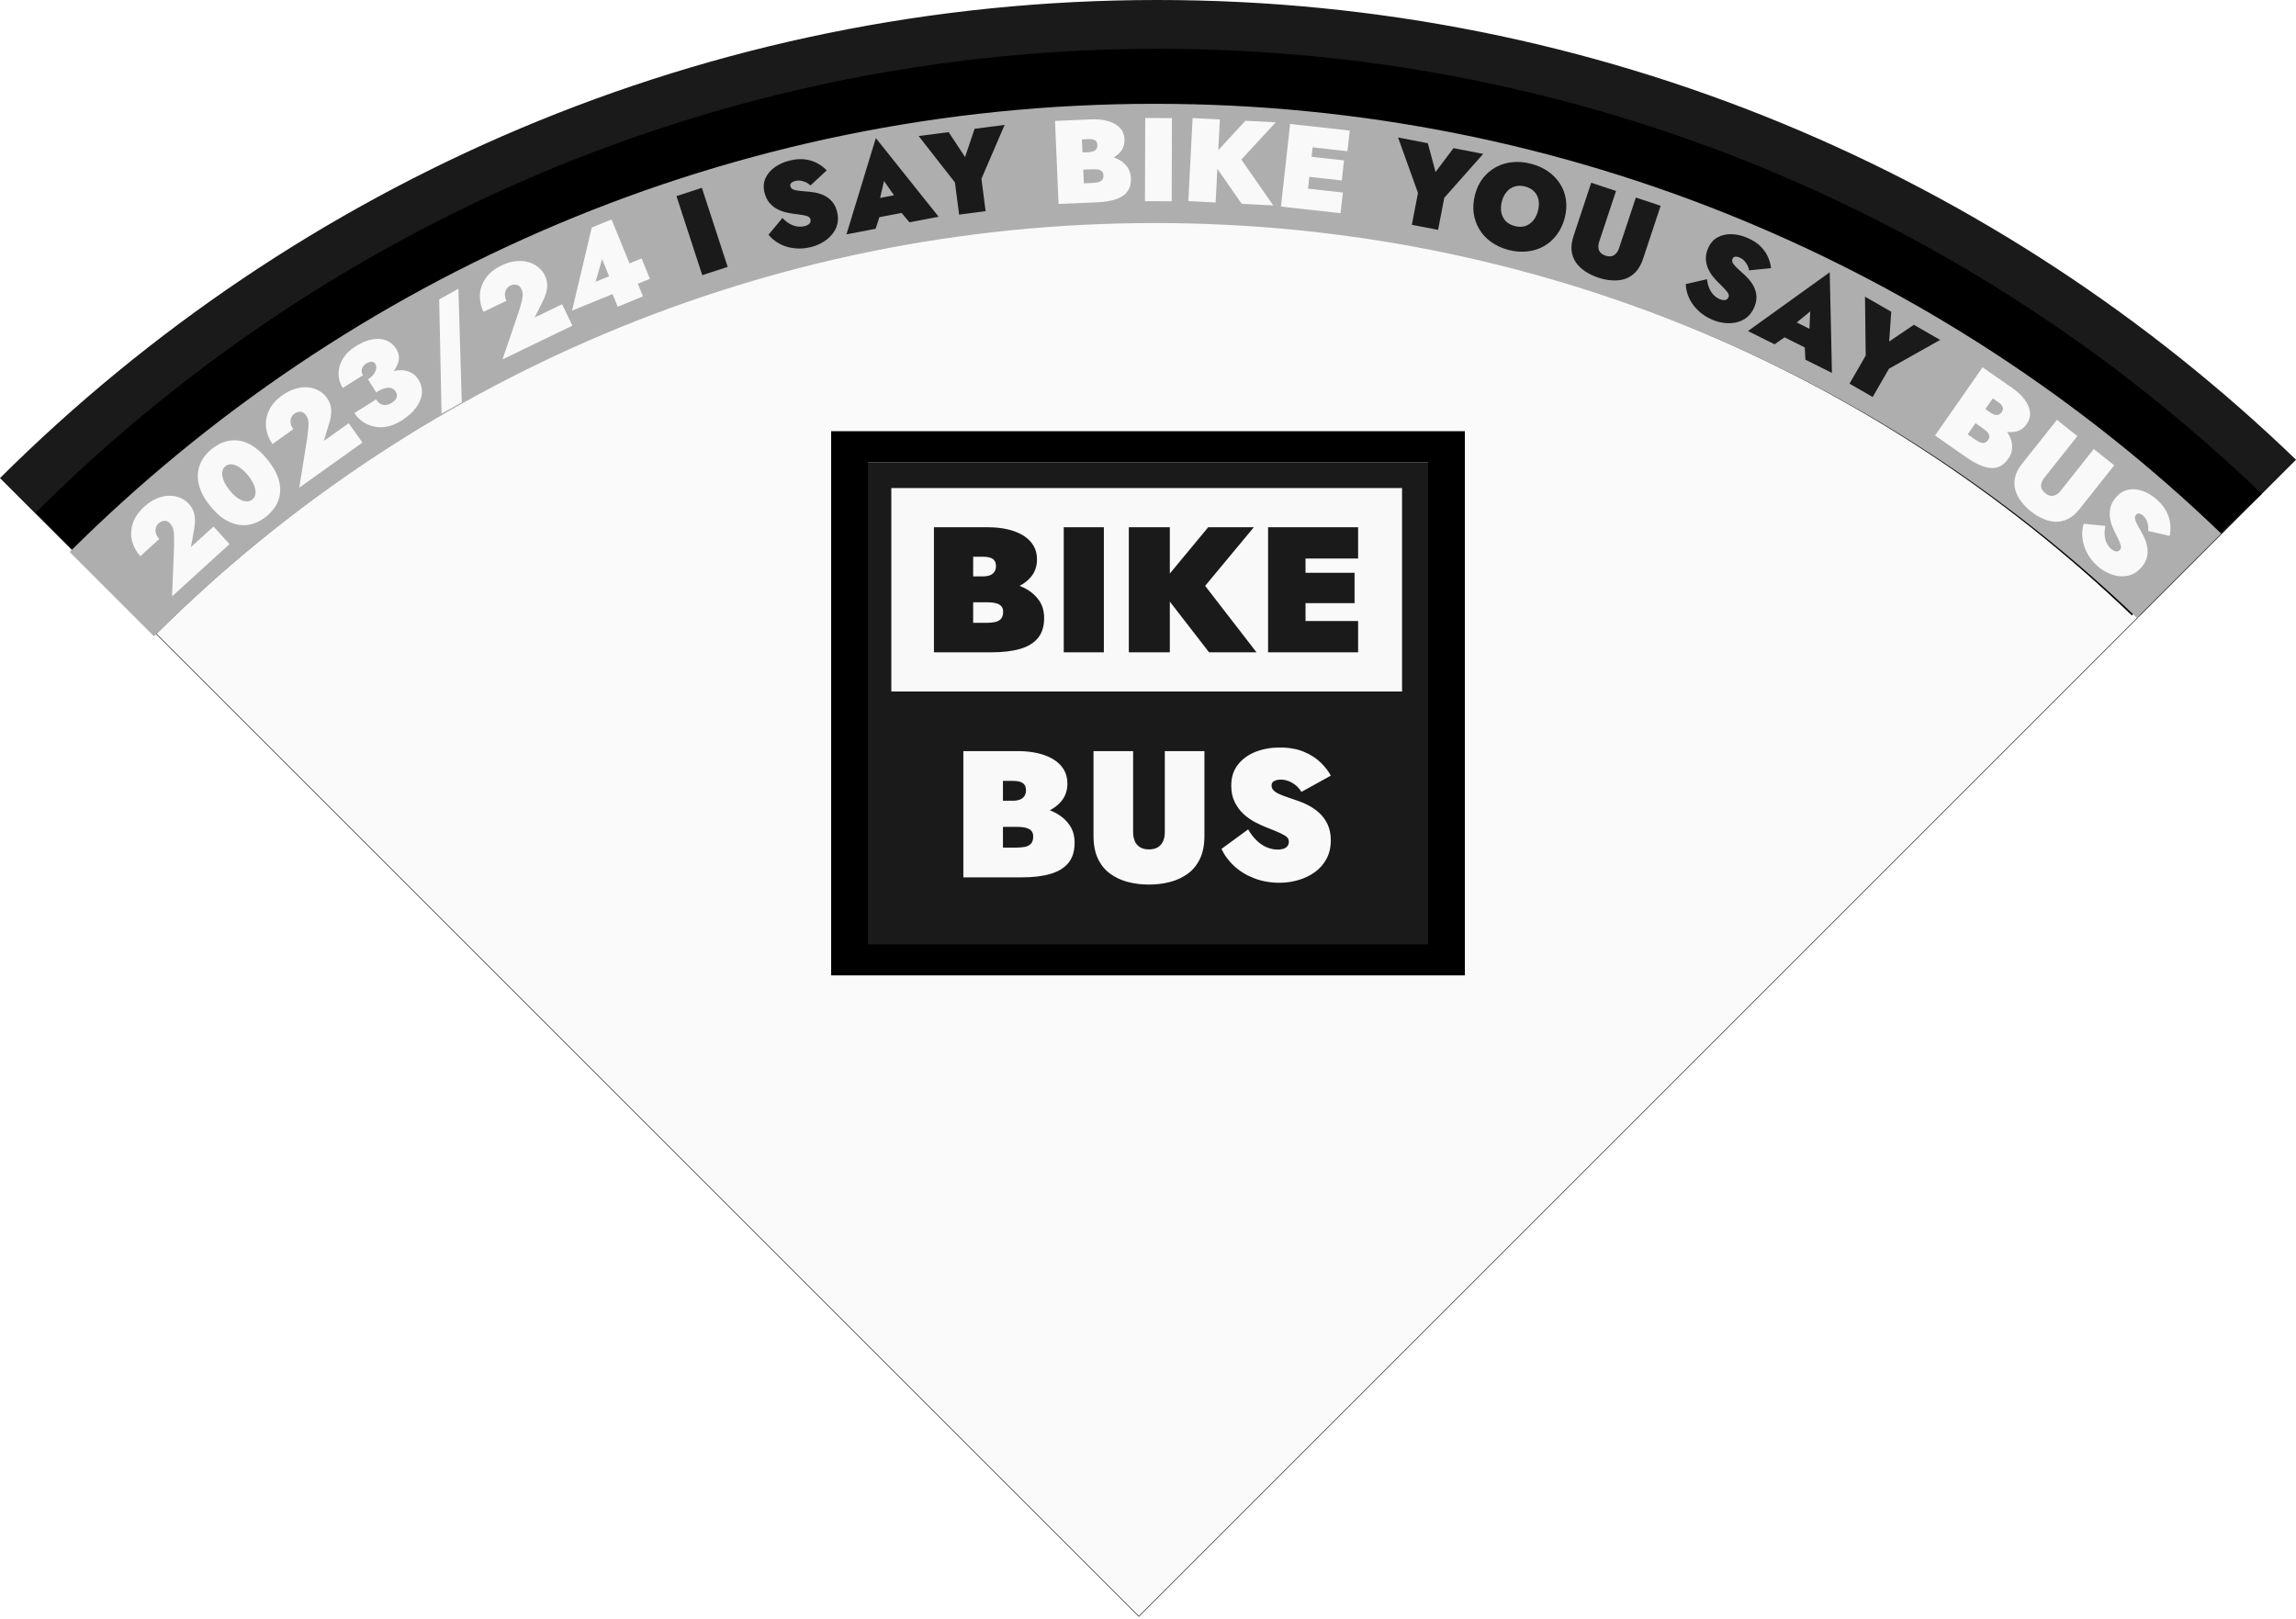
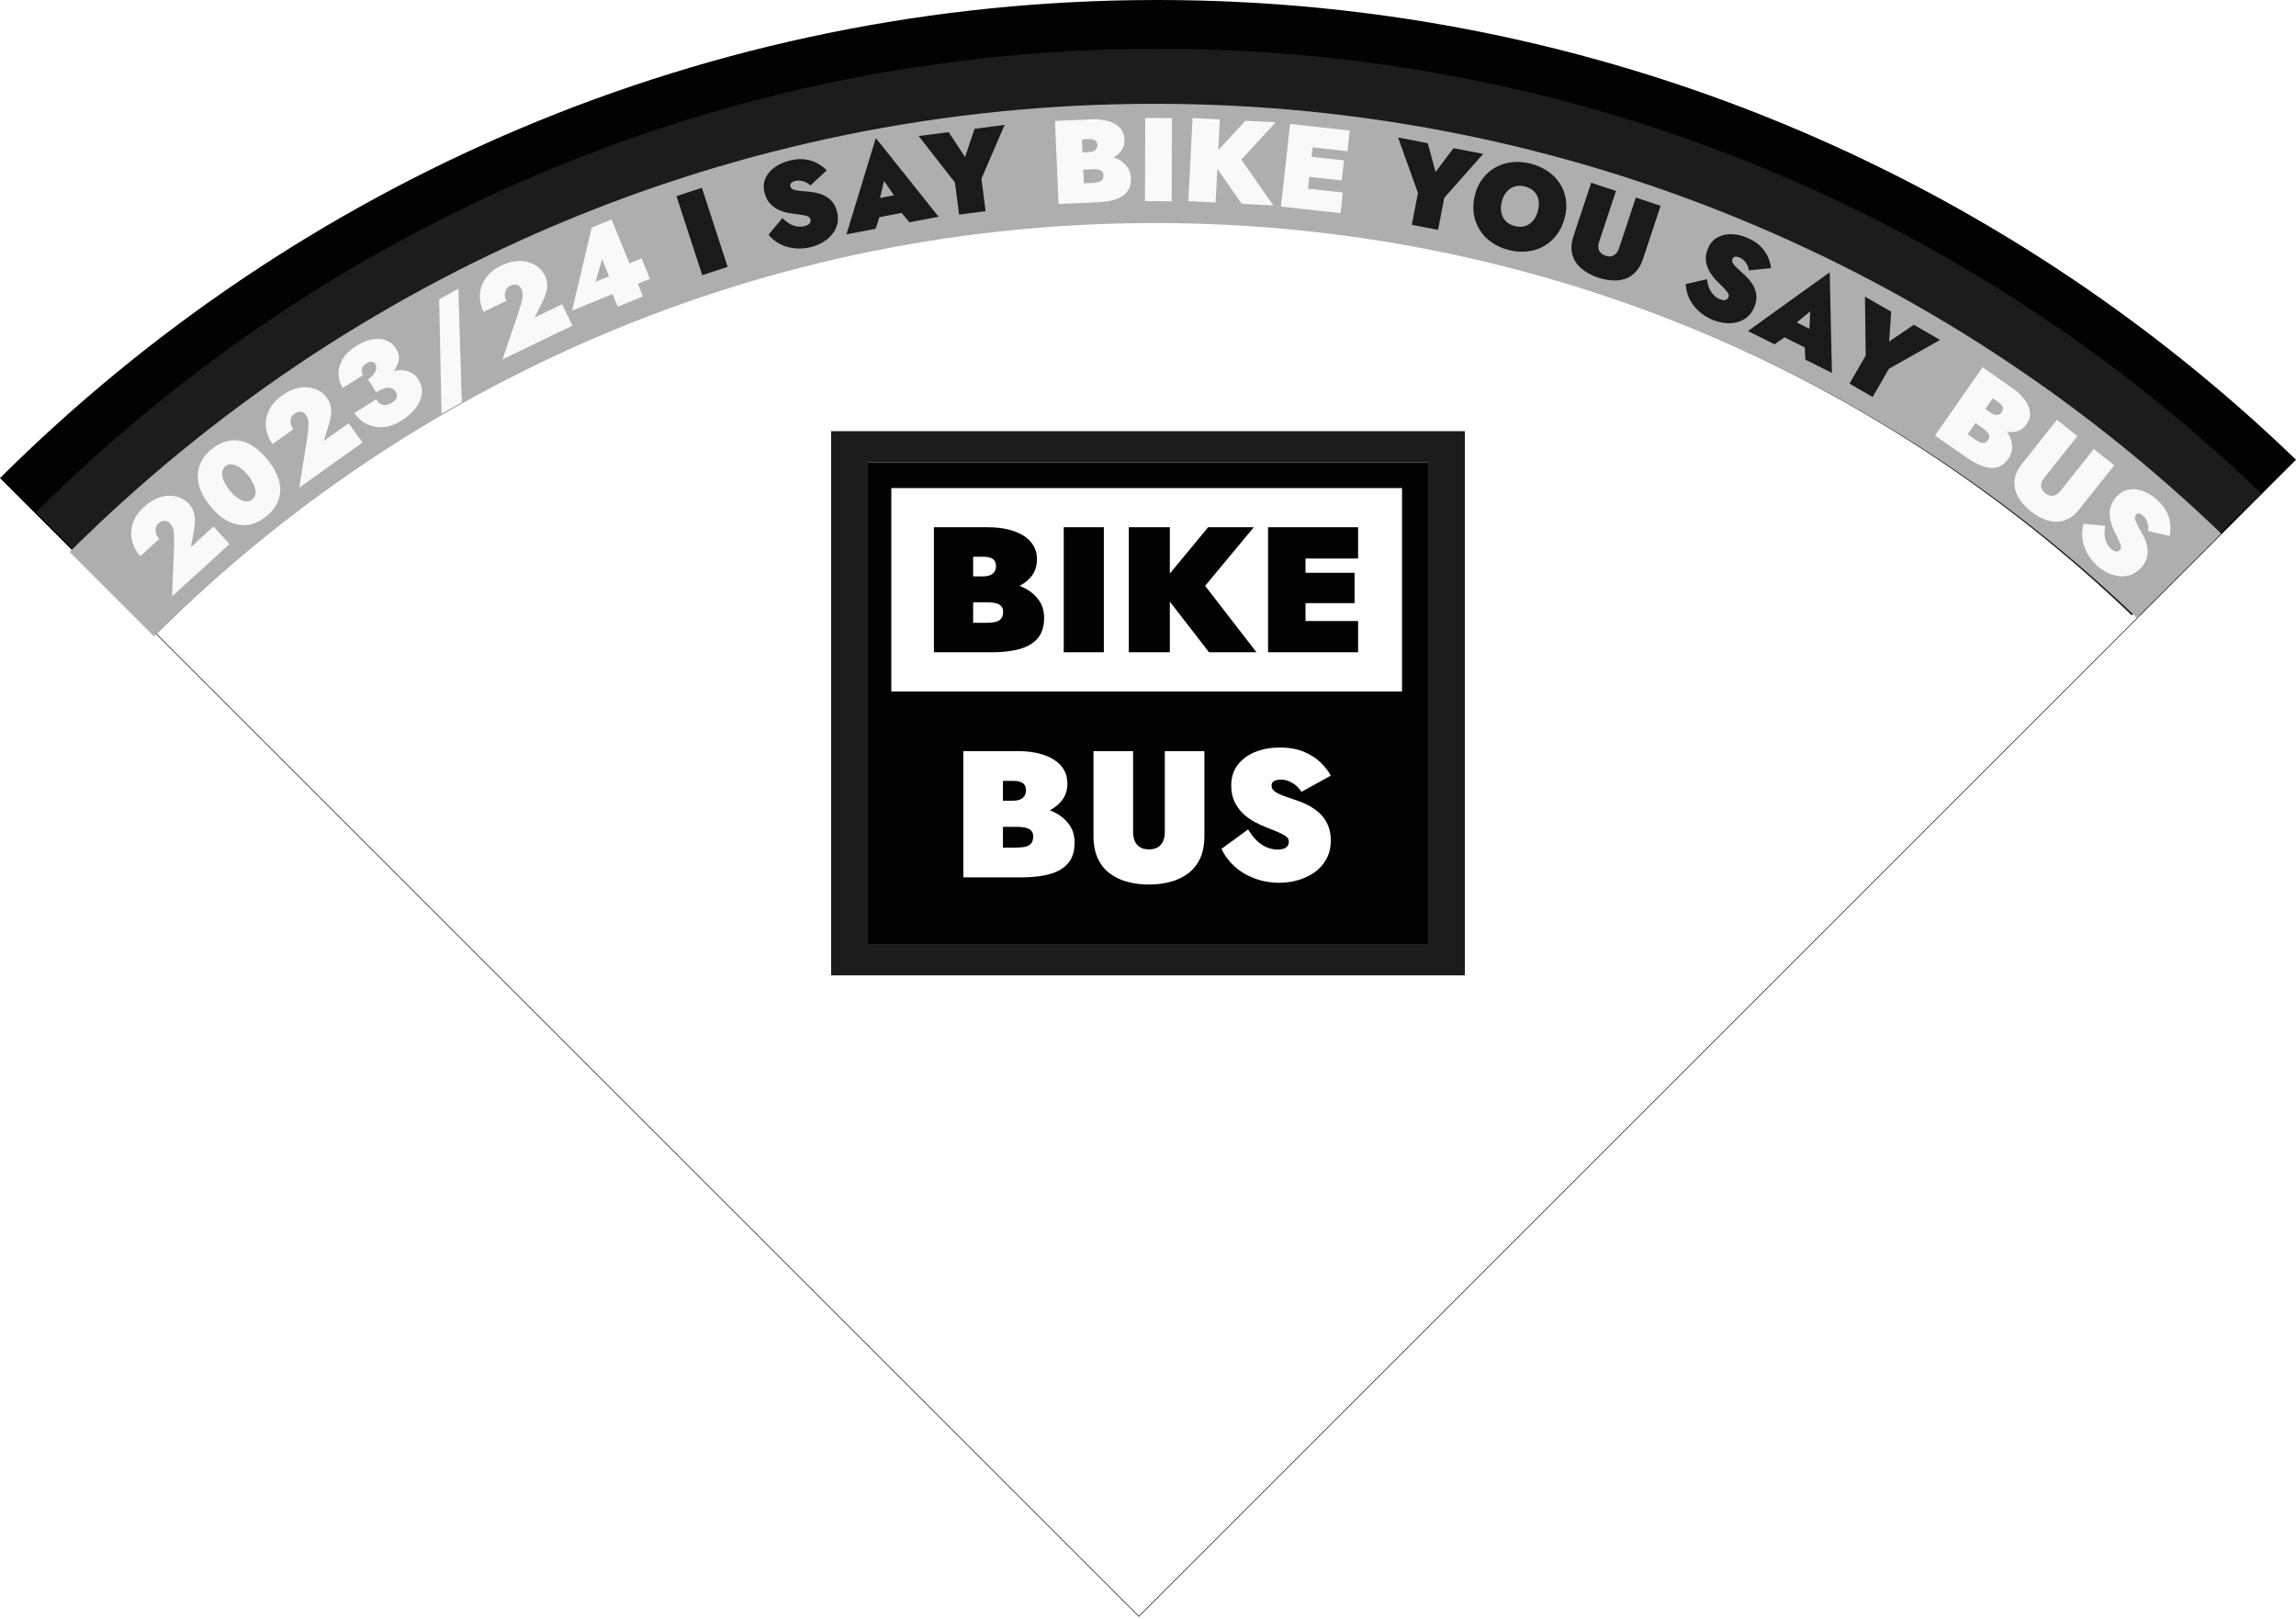
- <svg xmlns="http://www.w3.org/2000/svg" style="isolation:isolate" viewBox="0 0 1024 721.9">
+ <svg xmlns="http://www.w3.org/2000/svg" style="isolation:isolate" viewBox="0 0 1024 722">
  <defs>
-     <mask id="a">
-       <path fill="#E3E3E3" d="M184.472 747.063c302.631-301.004 719.636-487.129 1179.77-487.129 449.013 0 856.956 177.236 1157.627 465.506l-1179.51 1179.51z" />
-     </mask>
+     <clipPath id="a">
+       <path d="M0 0h1024v722H0z" />
+     </clipPath>
  </defs>
-   <path fill="none" d="M184.472 747.063c302.631-301.004 719.636-487.129 1179.77-487.129 449.013 0 856.956 177.236 1157.627 465.506l-1179.51 1179.51z" mask="url(#a)" style="fill:#f9f9f9;fill-opacity:1;stroke:none" transform="scale(.37837)" vector-effect="non-scaling-stroke" />
-   <path fill="#1C1C1C" fill-rule="evenodd" d="M0 563.591C349.863 215.355 832.102 0 1364.242 0c521.019 0 994.201 206.448 1342.134 541.933L1342.359 1905.95Zm184.472 183.472c302.631-301.004 719.636-487.129 1179.77-487.129 449.013 0 856.956 177.236 1157.627 465.506l-1179.51 1179.51z" style="fill:#1a1a1a;stroke:none" transform="scale(.37837)" />
-   <path fill="#81ca9f" d="M2666.003 582.306C2328.667 257.409 1870.115 57.512 1365.242 57.512c-515.994 0-983.604 208.8-1322.876 546.445l138.13 138.13C482.71 444.009 897.649 259.934 1355.242 259.934c449.013 0 856.956 177.236 1157.627 465.506z" style="fill:#000" transform="scale(.37837)" />
-   <path fill="#aeaeae" fill-rule="evenodd" d="m953.054 275.617 37.609-37.61C867.265 119.313 699.616 46.299 515.047 46.299c-188.776 0-359.853 76.381-483.986 199.899l475.707 475.706L68.663 283.798C183.168 169.908 340.948 99.485 515.047 99.485c169.892 0 324.243 67.06 438.007 176.132M506.768 721.903" />
-   <path fill="#81CA9F" d="M979.692 508.294h746.957v641.513H979.692Z" style="fill:#000" transform="scale(.37837)" />
-   <path fill="none" d="M69.798 282.663C184.303 168.773 342.084 98.35 516.182 98.35c169.892 0 324.243 67.06 438.007 176.132L507.903 720.768z" />
-   <path fill="#E3E3E3" fill-rule="evenodd" d="M1022.997 545.217v567.667h660.347V545.217Z" style="fill:#f9f9f9" transform="scale(.37837)" />
-   <path fill="#1C1C1C" fill-rule="evenodd" d="M1022.997 545.217v567.667h660.347V545.217Zm485.385 335.966q16.764.001 28.755 5.104 11.99 5.101 19.736 12.754 7.746 7.654 11.779 15.306l-34.592 19.134q-3.396-5.315-7.534-8.397-4.138-3.083-8.382-4.572-4.245-1.488-8.278-1.488-3.182 0-5.729.745-2.548.744-3.926 2.232-1.38 1.488-1.38 4.038 0 3.402 2.547 5.847t6.897 4.358 10.08 3.827 12.309 4.252q8.913 3.189 15.916 7.547t11.991 10.097a40 40 0 0 1 7.534 12.862q2.547 7.121 2.547 15.838 0 12.329-5.095 21.79-5.092 9.462-13.688 15.627-8.594 6.164-19.417 9.353-10.822 3.189-22.282 3.189-15.917-.001-29.604-5.21-13.689-5.207-23.664-14.348-9.973-9.142-15.066-20.409l31.406-22.961q4.246 7.442 9.764 12.862 5.515 5.422 11.989 8.185 6.473 2.765 13.052 2.765 3.819 0 6.791-.958 2.972-.955 4.669-3.082t1.696-5.315q0-2.976-2.016-5.102t-7.957-4.89q-5.943-2.764-18.039-7.441-5.304-2.124-12.202-5.738-6.896-3.614-13.156-9.355-6.261-5.739-10.401-14.031-4.135-8.289-4.135-19.559 0-14.669 7.851-24.659 7.852-9.992 20.797-15.093 12.946-5.103 28.437-5.104m-219.433 4.254h46.688v95.665q0 5.951 2.015 10.521t6.154 7.122 10.507 2.553q6.366 0 10.504-2.553 4.137-2.551 6.155-7.12 2.014-4.572 2.014-10.525v-95.663h46.689v99.915q0 15.944-5.2 26.893-5.199 10.947-14.324 17.644t-20.902 9.78q-11.779 3.081-24.936 3.082t-24.937-3.082q-11.777-3.083-20.902-9.78t-14.324-17.644q-5.201-10.948-5.201-26.892zm-106.746 35.075v23.385h11.673q5.306 0 8.701-1.485 3.397-1.491 5.094-4.254 1.698-2.765 1.697-6.591 0-5.74-3.713-8.395-3.715-2.659-11.779-2.659zm0 54.21v24.449h15.916q5.305 0 9.762-.85 4.458-.851 7.217-3.614 2.76-2.764 2.758-8.717 0-3.615-1.592-5.846-1.591-2.233-4.35-3.402t-6.259-1.594q-3.502-.426-7.536-.426zm71.651-353.167v147.378h47.289V621.555Zm76.713 0v147.378h48.339v-59.741l46.237 59.74h55.907l-60.529-78.321 57.376-69.058h-53.804l-45.187 54.549v-54.549zm164.144 0v147.378h106.135v-36.846h-62.001v-21.053h57.798v-35.793h-57.798v-16.842h62.001v-36.844zm-347.624 34.738h11.561q7.986 0 11.663 2.632 3.679 2.633 3.679 8.317 0 3.792-1.682 6.527-1.681 2.737-5.043 4.21-3.363 1.474-8.617 1.475h-11.561zm0 53.689h15.764q3.992-.001 7.46.42 3.468.422 6.201 1.581 2.734 1.159 4.309 3.369 1.577 2.209 1.576 5.788-.001 5.896-2.733 8.632-2.731 2.737-7.145 3.58-4.414.841-9.668.841h-15.764zm-11.57 175.455h64.726q12.307 0 22.919 2.443 10.61 2.445 18.463 7.228t12.201 11.905q4.35 7.122 4.351 16.688 0 12.543-7.64 21.367c-3.493 4.035-7.856 7.385-13.048 10.085 3.057 1.226 6.002 2.632 8.805 4.263q9.125 5.317 14.748 13.713 5.625 8.396 5.624 20.301 0 14.883-7.321 23.811-7.321 8.927-21.222 12.969-13.9 4.038-33.636 4.038h-68.97zm-34.667-263.882v147.378h68.307q19.545-.001 33.311-4.002t21.019-12.843q7.249-8.842 7.249-23.58 0-11.791-5.57-20.106t-14.606-13.578c-2.776-1.617-5.692-3.01-8.72-4.224 5.141-2.675 9.462-5.993 12.923-9.989q7.567-8.737 7.568-21.159 0-9.475-4.31-16.528-4.309-7.054-12.086-11.789-7.776-4.737-18.284-7.158-10.509-2.422-22.699-2.422zm-50.234-46.194h602.009v239.765h-602.009z" style="fill:#1a1a1a" transform="scale(.37837)" />
-   <g style="fill:#f9f9f9">
-     <path d="m202.807 703.017 67.728-61.613-18.842-20.712-26.615 24.212 3.91-21.916q1.485-8.353.343-15.642-1.236-7.392-6.7-13.399-4.24-4.66-10.268-7.125-5.924-2.56-12.968-2.397-7.035-.036-14.52 3.178-7.477 3.016-14.623 9.517-10.563 9.61-13.846 20.356-3.273 10.548-.67 20.483 2.602 9.934 9.668 17.701l22.265-20.255q-2.638-2.9-3.77-6.223-1.027-3.419-.284-6.555.649-3.24 3.238-5.595 1.967-1.79 3.879-2.393 1.92-.801 3.7-.717t3.325.95 2.77 2.212q2.543 2.796 3.562 6.412t1.086 8.475q.077 4.662.07 11.103zm67.846-125.027q-3.693-4.576-5.832-8.787-2.118-4.407-2.724-8.056-.585-3.846.32-6.736.906-2.89 3.303-4.824 2.397-1.935 5.413-2.21t6.543 1.196q3.547 1.275 7.3 4.363 3.773 2.892 7.466 7.468 3.693 4.575 5.81 8.983 2.14 4.21 2.725 8.056.606 3.649-.3 6.539t-3.302 4.824-5.413 2.21-6.564-1q-3.526-1.47-7.3-4.362-3.752-3.089-7.445-7.665m-22.878 18.464q10.552 13.074 21.923 18.469t22.69 3.815q11.23-1.688 21.254-9.777 10.567-8.53 14.479-19.063 3.933-10.731.841-22.809-3.09-12.077-13.642-25.15-10.552-13.074-21.705-18.645t-22.384-3.882q-11.21 1.491-21.778 10.02-10.022 8.09-13.955 18.82-4.021 10.622-1.148 22.876 2.874 12.253 13.425 25.326m104.968-21.561 74.522-53.195-16.268-22.79-29.284 20.905 6.467-21.302q2.46-8.12 2.186-15.493-.356-7.486-5.073-14.095-3.66-5.128-9.356-8.287-5.58-3.24-12.595-3.91-6.981-.865-14.794 1.444-7.78 2.113-15.642 7.726-11.623 8.296-16.15 18.58-4.496 10.09-3.083 20.261 1.413 10.172 7.513 18.718l24.499-17.487q-2.278-3.19-3.009-6.625-.617-3.515.49-6.542 1.027-3.14 3.875-5.174 2.166-1.546 4.135-1.92 2.002-.568 3.76-.275 1.757.294 3.189 1.336t2.489 2.523q2.196 3.077 2.78 6.787.586 3.711.08 8.545-.474 4.638-1.24 11.033zm87.67-117.139q11.011-6.948 18.74-14.638 7.772-7.884 10.305-15.938 2.458-8.173-2.547-16.106-4.258-6.749-11.409-9.686-7.15-2.938-16.434-1.384-9.283 1.553-19.94 8.276-10.063 6.35-15.132 14.846-4.95 8.42-4.942 17.354t5.014 16.867l23.799-15.016q-2.316-3.67-1.25-7.49 1.068-3.818 5.093-6.358 2.605-1.643 4.593-1.904 2.03-.454 3.607.207 1.576.662 2.547 2.2 1.12 1.777 1.1 4.107t-1.21 4.902q-1.073 2.498-3.348 4.927-2.157 2.353-5.235 4.296zm32.44 38.297q11.84-7.47 17.8-15.866 6.078-8.47 6.636-16.768.602-8.49-4.03-15.832-4.033-6.393-9.95-8.95-5.874-2.75-13.425-2.125-7.433.552-16.07 4.18-8.592 3.435-18.182 9.486l7.769 12.314q4.855-3.063 8.574-4.251 3.764-1.382 6.555-1.156 2.716.107 4.665 1.36 1.875 1.135 2.996 2.91 1.867 2.96 1.685 5.559-.256 2.479-2.058 4.609-1.757 1.936-4.48 3.655-2.605 1.643-5.883 2.221-3.158.503-6.385-.937-3.108-1.516-5.723-5.66l-25.574 16.137q3.735 5.92 9.689 10.109 5.879 4.07 13.217 5.731t15.494.157q8.274-1.579 16.68-6.883m44.822-143.073 2.794 134.618 23.857-13.27-4.017-133.94zm74.613 70.721 82.444-39.828-12.179-25.212-32.398 15.65 9.977-19.9q3.798-7.588 4.774-14.9.915-7.44-2.617-14.75-2.74-5.673-7.82-9.75-4.952-4.138-11.752-5.983-6.735-2.033-14.825-1.08-8.025.768-16.724 4.97-12.858 6.212-19.06 15.582-6.136 9.184-6.463 19.448-.328 10.265 4.24 19.72l27.102-13.094q-1.705-3.53-1.845-7.038-.014-3.57 1.59-6.365 1.542-2.922 4.694-4.444 2.395-1.157 4.4-1.193 2.069-.222 3.751.364 1.683.587 2.918 1.856t2.027 2.908q1.644 3.404 1.593 7.16-.052 3.756-1.368 8.434-1.25 4.492-3.088 10.666zm82.038-57.522 91.75-37.508-9.802-23.974-18.53 7.576-.35 5.436-35.378 14.463 7.675-26.732 12.397 30.324-3.305 3.015 9.324 22.807 29.806-12.185-37.085-90.712-23.326 9.536z" style="font-size:140px;line-height:1.25;fill:#f9f9f9;stroke-width:1.447" transform="scale(.37837)" />
-   </g>
-   <g style="fill:#1a1a1a">
-     <path d="m797.369 231.199 30.4 93.165 29.946-9.771-30.4-93.166zm124.898 25.789-16.4 19.723q5.072 6.375 12.923 10.605 7.85 4.23 17.36 5.3 9.68 1.172 19.861-1.393 7.331-1.847 13.742-5.627 6.41-3.78 10.85-9.085 4.574-5.34 6.328-12.134 1.719-6.93-.264-14.804-1.402-5.566-4.16-9.635-2.792-4.206-6.973-7.05-4.046-2.88-9.21-4.466-5.198-1.723-11.413-2.323-6.08-.634-11.071-.965-5.026-.466-8.322-1.513-3.194-1.217-3.912-4.068-.581-2.308 1.046-3.873 1.763-1.599 4.885-2.385 2.58-.65 5.534-.383 2.955.266 6.047 1.653 3.194 1.216 6.221 4.063l19.051-17.792q-3.81-4.238-10.065-7.86-6.118-3.656-14.677-4.965-8.423-1.343-19.148 1.358-9.91 2.496-17.371 7.84-7.46 5.345-10.877 12.99-3.416 7.647-1.056 17.014 1.812 7.195 5.725 11.84 4.05 4.611 8.91 7.285 4.996 2.64 9.921 3.853 5.062 1.18 8.798 1.682 8.49 1.038 12.736 1.845t5.81 1.857q1.7 1.016 2.178 2.917.787 3.122-1.28 5.23-2.103 1.974-5.632 2.863-4.209 1.06-8.862.355-4.517-.739-8.902-3.243-4.419-2.641-8.33-6.709m102.271 1.324 50.88-9.721-4.151-21.727-50.88 9.72zm17.493-44.962 16.897 24.28-.565 8.233 13.643 16.208 34.379-6.568-74.022-92.758-34.614 113.512 34.379-6.568 6.799-21.11-3.651-6.43zm106.738-61.54-11.21 33.355-19.336-29.4-35.404 4.584 42.803 54.737 4.908 37.903 31.239-4.045-4.944-38.181 27.348-63.538z" style="font-weight:900;font-size:140px;line-height:1.25;font-family:Jost;-inkscape-font-specification:&quot;Jost, Heavy&quot;;fill:#1a1a1a;stroke-width:1.447" transform="scale(.37837)" />
-   </g>
-   <g style="fill:#f9f9f9">
-     <path d="m1268.398 192.63 20.002-.858q10.91-.467 19.316-3.77 8.54-3.449 13.33-9.4 4.784-6.09 4.43-14.342-.36-8.393-5.635-13.772t-14.067-7.804q-8.652-2.432-19.562-1.965l-42.661 1.829 4.196 97.91 45.458-1.948q13.009-.558 21.986-3.605 9.118-3.053 13.622-9.132 4.644-6.084 4.224-15.875-.336-7.833-4.346-13.126-3.877-5.44-10.04-8.678-6.165-3.24-13.504-4.466-7.206-1.373-14.34-1.067l-22.798.977.719 16.785 18.603-.798q2.657-.114 4.907.07 2.39.178 4.245.94 1.848.62 2.893 2.117 1.179 1.351 1.28 3.729.168 3.916-1.572 5.813t-4.654 2.581q-2.913.686-6.41.836l-10.49.45-2.218-51.753 7.693-.33q5.315-.228 7.77 1.489 2.59 1.57 2.752 5.347.108 2.517-.933 4.384-1.041 1.866-3.237 2.941t-5.693 1.225l-15.805.677zm81.503-53.505-.294 98 31.5.094.294-98zm55.826.052-4.998 97.873 32.158 1.642 4.998-97.873zm62.22 3.178-41.262 44.854 36.962 53.054 37.192 1.899-37.612-54.069 40.512-43.91zm63.088 103.5 49.119 5.445 2.7-24.35-49.12-5.446zm8.099-73.052 49.119 5.445 2.7-24.35-49.12-5.446zm-3.857 34.786 46.336 5.137 2.623-23.655-46.336-5.137zm-14.594-61.482-10.799 97.403 29.221 3.24 10.799-97.404z" style="font-size:140px;line-height:1.25;fill:#f9f9f9;stroke-width:1.447" transform="scale(.37837)" />
-   </g>
-   <g style="fill:#1a1a1a">
-     <path d="m1713.234 174.647-21.108 28.155-9.136-33.982-35.055-6.755 23.47 65.402-7.232 37.53 30.93 5.96 7.285-37.805 45.901-51.75zm57.009 62.979q1.828-7.047 5.738-11.53 3.945-4.617 9.426-6.233 5.517-1.751 12.157-.03 7.047 1.828 10.881 6.004 4.006 4.076 5.074 9.994 1.104 5.782-.723 12.829-1.792 6.911-5.737 11.529-3.946 4.617-9.462 6.369-5.481 1.616-12.121-.106t-10.646-5.798q-3.97-4.211-5.174-10.164t.587-12.864m-31.575-8.188q-2.952 11.384-1.617 21.854 1.505 10.37 6.76 19.108 5.254 8.74 13.927 14.893 8.774 6.325 20.428 9.347t22.26 1.722q10.707-1.128 19.546-6.213 8.839-5.084 15.058-13.45 6.39-8.468 9.342-19.851 2.952-11.384 1.411-21.618t-7-18.737q-5.462-8.503-14.17-14.521t-20.091-8.97q-11.113-2.882-21.648-1.854t-19.44 5.807-15.36 12.939-9.406 19.544m136.935-14.036-20.714 62.455q-3.305 9.966-2.408 17.934 1.075 7.878 5.378 14.026 4.348 6.014 11.04 10.298 6.78 4.462 15.018 7.194 8.239 2.733 16.209 3.163 8.058.608 15.138-1.616 7.124-2.357 12.561-8.077 5.614-5.808 8.92-15.774l20.713-62.454-29.234-9.696-19.832 59.797q-1.851 5.58-5.965 8.199-3.936 2.53-9.916.546t-7.757-6.408q-1.6-4.513.25-10.094l19.833-59.797zm136.452 113.735-25.001 5.736q.165 8.144 3.842 16.269t10.59 14.743q6.985 6.801 16.636 10.937 6.949 2.978 14.339 3.86 7.39.883 14.136-.643 6.875-1.471 12.39-5.81 5.57-4.467 8.768-11.93 2.261-5.276 2.537-10.184.33-5.037-1.268-9.835-1.471-4.743-4.615-9.136-3.088-4.523-7.666-8.769-4.448-4.191-8.217-7.482-3.713-3.419-5.699-6.25-1.801-2.904-.643-5.606.937-2.188 3.18-2.445 2.371-.203 5.33 1.066 2.446 1.047 4.634 3.051 2.187 2.004 3.805 4.982 1.801 2.904 2.482 7.004l25.938-2.593q-.46-5.68-3.236-12.353-2.647-6.618-8.658-12.85-5.883-6.176-16.049-10.533-9.394-4.025-18.567-4.3-9.173-.276-16.526 3.731-7.353 4.008-11.158 12.887-2.923 6.82-2.629 12.886.423 6.122 2.666 11.195 2.372 5.13 5.552 9.082 3.31 4.007 5.975 6.672 6.121 5.975 9.007 9.192 2.887 3.217 3.493 5 .736 1.838-.036 3.64-1.268 2.96-4.191 3.382-2.868.294-6.213-1.14-3.99-1.71-7.262-5.091-3.143-3.328-5.11-7.979-1.912-4.779-2.556-10.386m80.513 63.077 46.35 23.128 9.876-19.793-46.35-23.128zm41.177-25.14-1.29 29.553-5.443 6.202 1.02 21.162 31.317 15.626-2.602-118.643-96.362 69.263 31.318 15.627 18.209-12.662.995-7.326zm122.188 15.795-29.141 19.725 2.455-35.104-30.932-17.825.84 69.48-19.082 33.116 27.292 15.728 19.223-33.358 60.276-33.937z" style="font-weight:900;font-size:140px;line-height:1.25;font-family:Jost;-inkscape-font-specification:&quot;Jost, Heavy&quot;;fill:#1a1a1a;stroke-width:1.447" transform="scale(.37837)" />
-   </g>
-   <g style="fill:#f9f9f9">
-     <path d="m2326.3 487.871 16.425 11.448q8.958 6.244 17.646 8.715 8.881 2.437 16.298.61 7.497-1.942 12.22-8.718 4.804-6.892 3.871-14.368-.932-7.476-6.452-14.736-5.405-7.18-14.364-13.425l-35.03-24.416-56.038 80.397 37.328 26.018q10.681 7.445 19.668 10.466 9.1 3.101 16.368 1 7.382-2.023 12.986-10.062 4.483-6.432 4.504-13.073.216-6.675-2.721-12.989t-8.03-11.74q-4.896-5.46-10.754-9.544l-18.72-13.048-9.607 13.782 15.275 10.647q2.182 1.521 3.86 3.032 1.792 1.59 2.805 3.32 1.093 1.615 1.016 3.439.119 1.789-1.242 3.741-2.242 3.216-4.776 3.669t-5.266-.77-5.603-3.223l-8.614-6.004 29.62-42.496 6.317 4.403q4.364 3.042 5.276 5.897 1.107 2.819-1.055 5.92-1.44 2.067-3.4 2.92t-4.358.376-5.27-2.479l-12.978-9.046zm98.23 7.047-40.89 51.552q-6.526 8.226-8.418 16.018-1.694 7.769.238 15.02 2.02 7.14 6.834 13.461 4.837 6.518 11.638 11.912 6.8 5.394 14.138 8.534 7.36 3.336 14.774 3.677 7.5.231 14.57-3.275 7.266-3.528 13.791-11.755l40.89-51.552-24.13-19.14-39.15 49.358q-3.654 4.607-8.417 5.655-4.565 1.024-9.5-2.89-4.937-3.916-5.088-8.682.045-4.788 3.7-9.395l39.15-49.358zm57.122 125.035-25.523-2.552q-2.445 7.77-1.557 16.643t5.324 17.354q4.446 8.676 12.27 15.68 5.633 5.041 12.354 8.238t13.6 3.907q6.985.803 13.597-1.546 6.706-2.454 12.12-8.504 3.83-4.277 5.658-8.84 1.923-4.667 1.94-9.725.122-4.964-1.453-10.131-1.481-5.272-4.462-10.758-2.877-5.393-5.396-9.715-2.427-4.427-3.404-7.744-.779-3.327 1.182-5.518 1.587-1.774 3.795-1.3 2.311.565 4.71 2.713 1.983 1.774 3.415 4.371 1.433 2.598 2.015 5.937.779 3.327.114 7.43l25.407 5.83q1.38-5.53.881-12.74-.394-7.116-4.1-14.942-3.6-7.732-11.841-15.108-7.616-6.816-16.22-10.008t-16.852-1.744-14.69 8.646q-4.95 5.529-6.609 11.371-1.555 5.936-1.05 11.46.608 5.618 2.359 10.38 1.855 4.854 3.53 8.231 3.891 7.617 5.598 11.588t1.713 5.854q.11 1.977-1.198 3.437-2.148 2.4-5.052 1.866-2.812-.637-5.524-3.065-3.234-2.894-5.254-7.145-1.916-4.157-2.294-9.193-.284-5.14.897-10.658" style="font-size:140px;line-height:1.25;fill:#f9f9f9;stroke-width:1.447" transform="scale(.37837)" />
+   <g clip-path="url(#a)">
+     <path fill="#020202" fill-rule="evenodd" d="M0 213.244C132.376 81.483 314.839 0 516.182 0 713.318 0 892.354 78.113 1024 205.049L507.903 721.146zm69.798 69.419C184.303 168.773 342.084 98.35 516.182 98.35c169.892 0 324.243 67.06 438.007 176.132L507.903 720.768z" />
+     <path fill="#1C1C1C" d="M1008.724 220.325C881.088 97.395 707.587 21.761 516.561 21.761c-195.235 0-372.162 79.002-500.531 206.756l52.264 52.263C182.641 167.998 339.64 98.35 512.777 98.35c169.891 0 324.243 67.06 438.007 176.132z" />
+     <path fill="#AEAEAE" fill-rule="evenodd" d="m953.054 275.617 37.609-37.609C867.265 119.312 699.616 46.298 515.047 46.298c-188.776 0-359.853 76.381-483.986 199.899l475.707 475.706L68.663 283.798C183.168 169.909 340.948 99.485 515.047 99.485c169.892 0 324.243 67.06 438.007 176.132" />
+     <path fill="#1C1C1C" d="M370.682 192.321h282.623v242.727H370.682z" />
+     <path fill="none" d="M69.798 282.663C184.303 168.773 342.084 98.35 516.182 98.35c169.892 0 324.243 67.06 438.007 176.132L507.903 720.768z" />
+     <path fill="#FEFEFE" fill-rule="evenodd" d="M387.067 206.291v214.786H636.92V206.291z" />
+     <path fill="#020202" fill-rule="evenodd" d="M387.067 206.291v214.786H636.92V206.291zM570.72 333.409q6.343.001 10.88 1.932 4.537 1.93 7.467 4.825 2.931 2.896 4.457 5.792l-13.088 7.239q-1.285-2.011-2.851-3.177t-3.171-1.73-3.132-.563q-1.204 0-2.168.282t-1.486.845-.522 1.527q0 1.288.964 2.213t2.61 1.649 3.814 1.448 4.657 1.608q3.372 1.207 6.022 2.856t4.537 3.82a15.1 15.1 0 0 1 2.851 4.867q.963 2.694.963 5.992 0 4.665-1.928 8.245-1.926 3.58-5.179 5.913-3.251 2.332-7.346 3.539-4.095 1.206-8.431 1.206-6.023 0-11.201-1.971-5.18-1.97-8.954-5.429-3.773-3.459-5.7-7.722l11.883-8.688q1.606 2.816 3.694 4.867t4.536 3.097 4.939 1.046q1.445 0 2.569-.362 1.125-.362 1.767-1.167.641-.804.641-2.011 0-1.126-.762-1.93-.763-.805-3.011-1.85-2.249-1.046-6.825-2.816-2.007-.803-4.617-2.171t-4.978-3.539q-2.369-2.172-3.935-5.309t-1.565-7.401q0-5.55 2.971-9.33t7.869-5.71 10.759-1.932m-83.026 1.61h17.665v36.196q0 2.252.763 3.981t2.328 2.695q1.566.965 3.976.966 2.408 0 3.974-.966 1.565-.965 2.329-2.694.762-1.73.762-3.982v-36.196h17.665v37.804q0 6.033-1.967 10.176t-5.42 6.676-7.908 3.7-9.435 1.166-9.436-1.166-7.908-3.7-5.42-6.676-1.968-10.175zm-40.389 13.271v8.848h4.417q2.007 0 3.292-.562 1.285-.564 1.927-1.609.643-1.046.642-2.494 0-2.172-1.404-3.176-1.406-1.006-4.457-1.006zm0 20.511v9.251h6.022q2.007 0 3.694-.322t2.73-1.367q1.045-1.046 1.044-3.298 0-1.368-.602-2.212t-1.646-1.287-2.368-.603q-1.325-.162-2.852-.162zm27.11-133.626v55.763h17.893v-55.763zm29.026 0v55.763h18.29v-22.604l17.494 22.604h21.154l-22.902-29.634 21.709-26.13h-20.358l-17.097 20.64v-20.64zm62.106 0v55.763h40.158v-13.941h-23.459v-7.966h21.869v-13.543h-21.869v-6.372h23.459v-13.941zm-131.529 13.144h4.375q3.021 0 4.413.996t1.392 3.147q0 1.434-.637 2.469-.636 1.036-1.908 1.593-1.272.558-3.26.558h-4.375zm0 20.314h5.965q1.51-.001 2.823.159 1.312.159 2.346.598t1.63 1.275.597 2.19q-.001 2.231-1.035 3.266-1.033 1.035-2.703 1.354-1.67.318-3.658.318h-5.965zm-4.377 66.386h24.49q4.656 0 8.672.924 4.014.925 6.985 2.735t4.617 4.505 1.646 6.314q0 4.746-2.891 8.084c-1.321 1.527-2.972 2.795-4.937 3.816 1.157.464 2.271.996 3.332 1.613q3.453 2.012 5.58 5.189t2.128 7.681q0 5.631-2.77 9.009t-8.03 4.907-12.726 1.528h-26.096zm-13.117-99.844v55.763h25.845q7.395 0 12.604-1.514t7.953-4.86q2.742-3.345 2.742-8.922 0-4.461-2.107-7.607t-5.527-5.137a25 25 0 0 0-3.299-1.599c1.945-1.012 3.58-2.267 4.89-3.779q2.863-3.306 2.863-8.006 0-3.585-1.631-6.254-1.63-2.669-4.572-4.46-2.943-1.792-6.919-2.708t-8.588-.917zm-19.007-17.478h227.78v90.719h-227.78z" />
+     <path fill="#F9F9F9" d="m76.735 265.998 25.626-23.313-7.129-7.836-10.07 9.161 1.479-8.293q.562-3.16.13-5.918-.468-2.797-2.535-5.07-1.604-1.763-3.885-2.696-2.242-.968-4.907-.907-2.662-.013-5.494 1.203-2.829 1.141-5.532 3.601-3.997 3.636-5.239 7.702-1.239 3.991-.254 7.75t3.658 6.697l8.424-7.663q-.998-1.098-1.426-2.355-.388-1.294-.107-2.48.245-1.226 1.225-2.117.744-.677 1.467-.906.727-.303 1.401-.271.673.032 1.258.359.584.328 1.047.837.963 1.058 1.348 2.427t.411 3.206q.029 1.764.026 4.201zm25.671-47.307q-1.397-1.731-2.207-3.324-.801-1.668-1.03-3.048-.222-1.455.121-2.549t1.249-1.825q.907-.732 2.048-.836 1.142-.105 2.476.452 1.342.483 2.762 1.651 1.428 1.094 2.825 2.826t2.199 3.398q.809 1.594 1.03 3.049.23 1.38-.113 2.474-.343 1.093-1.25 1.825-.906.732-2.048.836t-2.483-.378q-1.334-.557-2.762-1.651-1.42-1.168-2.817-2.9m-8.656 6.987q3.992 4.946 8.294 6.988 4.303 2.041 8.586 1.443 4.249-.638 8.041-3.699 3.999-3.227 5.479-7.213 1.488-4.06.318-8.63t-5.162-9.516-8.212-7.054-8.47-1.469q-4.241.564-8.239 3.791-3.793 3.061-5.281 7.121-1.521 4.019-.434 8.655 1.087 4.637 5.08 9.583m39.716-8.158 28.196-20.128-6.155-8.622-11.08 7.909 2.447-8.06q.931-3.072.827-5.862-.134-2.832-1.919-5.333-1.385-1.94-3.54-3.135-2.112-1.227-4.766-1.48-2.641-.327-5.597.546-2.944.8-5.919 2.924-4.398 3.139-6.111 7.03-1.7 3.817-1.166 7.666.535 3.849 2.843 7.082l9.269-6.616q-.861-1.208-1.138-2.507-.234-1.33.185-2.475.389-1.189 1.467-1.958.819-.585 1.564-.726.757-.216 1.422-.104.665.111 1.207.505t.942.955q.831 1.164 1.052 2.568t.03 3.233q-.179 1.754-.469 4.174zm33.171-44.322q4.166-2.629 7.091-5.539 2.94-2.983 3.899-6.03.93-3.092-.964-6.094-1.611-2.553-4.317-3.665-2.705-1.111-6.218-.523-3.512.587-7.544 3.131-3.808 2.403-5.726 5.617-1.873 3.186-1.87 6.566t1.897 6.382l9.005-5.681q-.876-1.389-.472-2.834.403-1.445 1.926-2.406.986-.622 1.738-.72.769-.172 1.365.078t.964.833q.424.672.416 1.553-.007.882-.458 1.855-.406.945-1.267 1.864-.816.891-1.981 1.626zm12.275 14.49q4.479-2.826 6.734-6.003 2.3-3.204 2.511-6.344.228-3.213-1.524-5.99-1.527-2.42-3.766-3.387-2.222-1.041-5.079-.804-2.812.209-6.08 1.581-3.251 1.3-6.88 3.59l2.94 4.659q1.837-1.159 3.244-1.609 1.424-.522 2.48-.437 1.028.041 1.765.515.71.429 1.134 1.101.706 1.12.637 2.103-.097.938-.778 1.744-.665.733-1.696 1.383-.985.622-2.225.84-1.195.191-2.416-.354-1.176-.574-2.166-2.142l-9.676 6.106q1.413 2.24 3.666 3.825 2.224 1.54 5.001 2.168 2.776.629 5.862.06 3.131-.598 6.312-2.605m16.959-54.134 1.057 50.935 9.026-5.021-1.52-50.678zm28.231 26.759 31.194-15.07-4.609-9.539-12.258 5.922 3.775-7.53q1.437-2.871 1.806-5.638.347-2.814-.99-5.581-1.037-2.146-2.958-3.689-1.874-1.565-4.447-2.264-2.548-.769-5.61-.408-3.036.29-6.327 1.88-4.865 2.351-7.212 5.896-2.321 3.475-2.445 7.358-.124 3.884 1.604 7.462l10.255-4.954q-.646-1.336-.699-2.663-.005-1.351.602-2.409.584-1.105 1.776-1.681.906-.438 1.665-.451.783-.085 1.419.137.637.222 1.104.702.467.481.767 1.101.622 1.288.603 2.709t-.518 3.191q-.473 1.699-1.168 4.035zm31.04-21.764 34.715-14.192-3.709-9.071-7.011 2.866-.132 2.057-13.386 5.472 2.904-10.114 4.69 11.473-1.25 1.141 3.528 8.63 11.277-4.611-14.031-34.322-8.826 3.608z" />
+     <path fill="#1A1A1A" d="m301.697 87.478 11.503 35.25 11.33-3.697-11.502-35.251zm47.257 9.758-6.205 7.462q1.919 2.412 4.89 4.013t6.568 2.005q3.662.443 7.515-.527 2.774-.699 5.199-2.129 2.426-1.431 4.105-3.438 1.731-2.02 2.395-4.591.65-2.622-.1-5.601-.531-2.106-1.574-3.646-1.056-1.591-2.638-2.667-1.531-1.09-3.485-1.69-1.967-.652-4.318-.879-2.301-.24-4.189-.365-1.902-.176-3.149-.573-1.208-.46-1.48-1.539-.22-.873.396-1.465.667-.605 1.848-.902.976-.246 2.094-.146 1.118.101 2.288.626 1.208.46 2.354 1.537l7.208-6.732q-1.442-1.603-3.808-2.973-2.315-1.384-5.554-1.879-3.187-.508-7.245.514-3.749.944-6.572 2.966t-4.116 4.915q-1.292 2.893-.399 6.438.685 2.722 2.166 4.48 1.532 1.744 3.371 2.756 1.89.999 3.754 1.458 1.915.446 3.329.636 3.212.393 4.819.698 1.606.306 2.198.703.643.384.824 1.103.298 1.182-.485 1.98-.795.746-2.13 1.083-1.593.401-3.353.134-1.71-.279-3.369-1.227-1.672-.999-3.152-2.538m38.696.5 19.252-3.678-1.571-8.22-19.251 3.677zm6.619-17.012 6.393 9.187-.213 3.115 5.162 6.133 13.007-2.486-28.007-35.096-13.096 42.949 13.007-2.485 2.573-7.987-1.382-2.433zm40.386-23.284-4.241 12.62-7.316-11.124-13.396 1.734 16.195 20.711 1.857 14.341 11.82-1.53-1.871-14.446 10.348-24.041z" />
+     <path fill="#F9F9F9" d="m479.918 72.884 7.568-.324q4.128-.177 7.309-1.427 3.231-1.304 5.043-3.556 1.81-2.304 1.677-5.427-.136-3.175-2.132-5.21t-5.323-2.953q-3.274-.921-7.401-.744l-16.142.692 1.588 37.046 17.2-.737q4.921-.211 8.318-1.364 3.45-1.155 5.154-3.455 1.757-2.302 1.599-6.007-.127-2.964-1.645-4.966-1.467-2.058-3.799-3.284t-5.109-1.689q-2.727-.52-5.426-.404l-8.626.37.272 6.35 7.039-.301q1.005-.044 1.857.026.904.067 1.606.355.699.235 1.094.802.446.511.485 1.411.063 1.481-.595 2.199-.659.717-1.761.977-1.102.259-2.425.316l-3.969.17-.84-19.582 2.911-.124q2.011-.087 2.94.563.98.594 1.041 2.023.041.953-.353 1.659t-1.224 1.113q-.831.406-2.154.463l-5.981.256zm30.838-20.244-.111 37.08 11.919.036.111-37.08zm21.123.02-1.891 37.031 12.167.622 1.892-37.032zm23.542 1.202-15.612 16.971 13.985 20.074 14.072.719-14.231-20.458 15.328-16.614zm23.87 39.161 18.585 2.06 1.022-9.213-18.585-2.06zm3.064-27.64 18.585 2.06 1.022-9.214-18.585-2.06zm-1.459 13.162 17.532 1.943.993-8.95-17.532-1.944zm-5.522-23.263-4.085 36.854 11.056 1.226 4.086-36.854z" />
+     <path fill="#1A1A1A" d="m648.229 66.081-7.987 10.652-3.456-12.857-13.264-2.556 8.88 24.746-2.736 14.2 11.703 2.255 2.756-14.304 17.368-19.581zm21.57 23.828q.692-2.666 2.171-4.362 1.493-1.747 3.567-2.358 2.087-.663 4.6-.011 2.666.691 4.117 2.271 1.515 1.542 1.92 3.781.417 2.188-.274 4.854-.678 2.615-2.171 4.363-1.493 1.747-3.58 2.409-2.074.612-4.586-.04-2.513-.651-4.028-2.193-1.502-1.594-1.958-3.846t.222-4.868m-11.947-3.097q-1.117 4.307-.612 8.268.57 3.924 2.558 7.23t5.27 5.635q3.32 2.393 7.729 3.537 4.41 1.143 8.423.651 4.051-.427 7.395-2.35t5.698-5.09q2.417-3.203 3.534-7.511t.534-8.179-2.649-7.09q-2.066-3.217-5.361-5.494t-7.602-3.394q-4.204-1.09-8.191-.701-3.986.389-7.355 2.197t-5.811 4.896-3.56 7.395m51.812-5.311-7.837 23.631q-1.251 3.77-.912 6.785.407 2.981 2.035 5.307 1.645 2.276 4.177 3.897 2.566 1.688 5.683 2.722 3.117 1.033 6.132 1.196 3.049.23 5.728-.611 2.696-.892 4.753-3.056 2.124-2.198 3.375-5.968l7.837-23.631-11.061-3.669-7.504 22.625q-.7 2.112-2.257 3.103-1.489.957-3.751.206-2.263-.75-2.936-2.424-.605-1.708.095-3.819l7.504-22.626zm51.629 43.033-9.46 2.171q.063 3.081 1.454 6.155t4.006 5.578q2.644 2.574 6.295 4.139 2.629 1.126 5.426 1.46 2.796.334 5.348-.243 2.602-.557 4.688-2.198 2.108-1.691 3.318-4.515.855-1.996.96-3.853.125-1.906-.48-3.721-.557-1.795-1.746-3.457-1.169-1.711-2.901-3.318-1.683-1.585-3.109-2.83-1.405-1.294-2.156-2.365-.682-1.099-.244-2.122.355-.827 1.204-.925.897-.076 2.017.404.925.396 1.753 1.154t1.439 1.885q.682 1.099.939 2.65l9.815-.981q-.174-2.149-1.225-4.674-1.001-2.504-3.276-4.862-2.226-2.337-6.072-3.985-3.554-1.523-7.025-1.627t-6.253 1.412-4.222 4.876q-1.106 2.58-.994 4.875.16 2.317 1.008 4.236.897 1.941 2.101 3.436 1.252 1.516 2.26 2.525 2.317 2.26 3.409 3.478 1.092 1.217 1.321 1.891.278.696-.013 1.378-.48 1.119-1.586 1.279-1.085.112-2.351-.431-1.51-.647-2.748-1.926-1.189-1.259-1.933-3.019-.724-1.808-.967-3.93m30.463 23.866 17.537 8.751 3.737-7.489-17.537-8.751zm15.58-9.512-.488 11.182-2.059 2.347.385 8.007 11.85 5.912-.985-44.891-36.46 26.207 11.85 5.913 6.889-4.791.377-2.772zm46.232 5.977-11.026 7.463.929-13.282-11.704-6.745.318 26.289-7.22 12.53 10.326 5.951 7.274-12.621 22.806-12.841z" />
+     <path fill="#F9F9F9" d="m880.192 184.594 6.215 4.331q3.389 2.363 6.676 3.298 3.361.922 6.167.23 2.837-.734 4.624-3.298 1.817-2.608 1.465-5.436-.353-2.829-2.442-5.576-2.045-2.717-5.434-5.08l-13.255-9.238-21.203 30.42 14.124 9.844q4.041 2.817 7.442 3.96 3.443 1.173 6.193.378 2.793-.765 4.913-3.807 1.697-2.433 1.704-4.946.082-2.526-1.029-4.915-1.112-2.389-3.038-4.442-1.853-2.066-4.069-3.611l-7.084-4.937-3.634 5.215 5.779 4.028q.826.576 1.461 1.147.678.602 1.061 1.257.414.611.385 1.301.044.677-.471 1.415-.848 1.217-1.806 1.388-.959.172-1.993-.291t-2.12-1.219l-3.259-2.272 11.207-16.079 2.39 1.666q1.651 1.151 1.996 2.231.419 1.067-.399 2.24-.545.782-1.286 1.105-.742.322-1.649.142t-1.994-.938l-4.91-3.422zm37.167 2.666-15.472 19.505q-2.468 3.113-3.184 6.061-.641 2.94.09 5.683.764 2.702 2.586 5.094 1.83 2.466 4.403 4.506t5.349 3.229q2.785 1.263 5.59 1.392 2.838.087 5.513-1.239 2.749-1.335 5.218-4.448l15.472-19.506-9.131-7.242-14.813 18.676q-1.382 1.743-3.184 2.139-1.728.388-3.595-1.093-1.868-1.482-1.925-3.285.017-1.812 1.4-3.555l14.813-18.675zm21.613 47.309-9.657-.966q-.925 2.94-.589 6.298t2.014 6.566q1.683 3.283 4.643 5.932 2.131 1.908 4.674 3.118t5.146 1.478q2.643.303 5.145-.585 2.537-.929 4.586-3.218 1.448-1.618 2.14-3.345.728-1.766.735-3.679.046-1.878-.55-3.834-.561-1.994-1.689-4.07-1.088-2.041-2.042-3.676-.918-1.675-1.287-2.93-.295-1.259.447-2.088.6-.671 1.436-.492.874.214 1.782 1.027.75.671 1.292 1.654t.762 2.246q.295 1.259.044 2.811l9.613 2.206q.522-2.092.333-4.82-.149-2.693-1.551-5.654-1.362-2.925-4.481-5.716-2.881-2.579-6.136-3.787t-6.377-.66-5.558 3.272q-1.873 2.092-2.501 4.302-.588 2.246-.397 4.336.23 2.126.893 3.927.702 1.837 1.335 3.115 1.473 2.882 2.118 4.385.646 1.502.648 2.214.042.748-.453 1.301-.812.908-1.911.706-1.064-.241-2.09-1.16-1.224-1.095-1.988-2.703-.725-1.573-.868-3.478-.108-1.945.339-4.033" />
  </g>
</svg>
